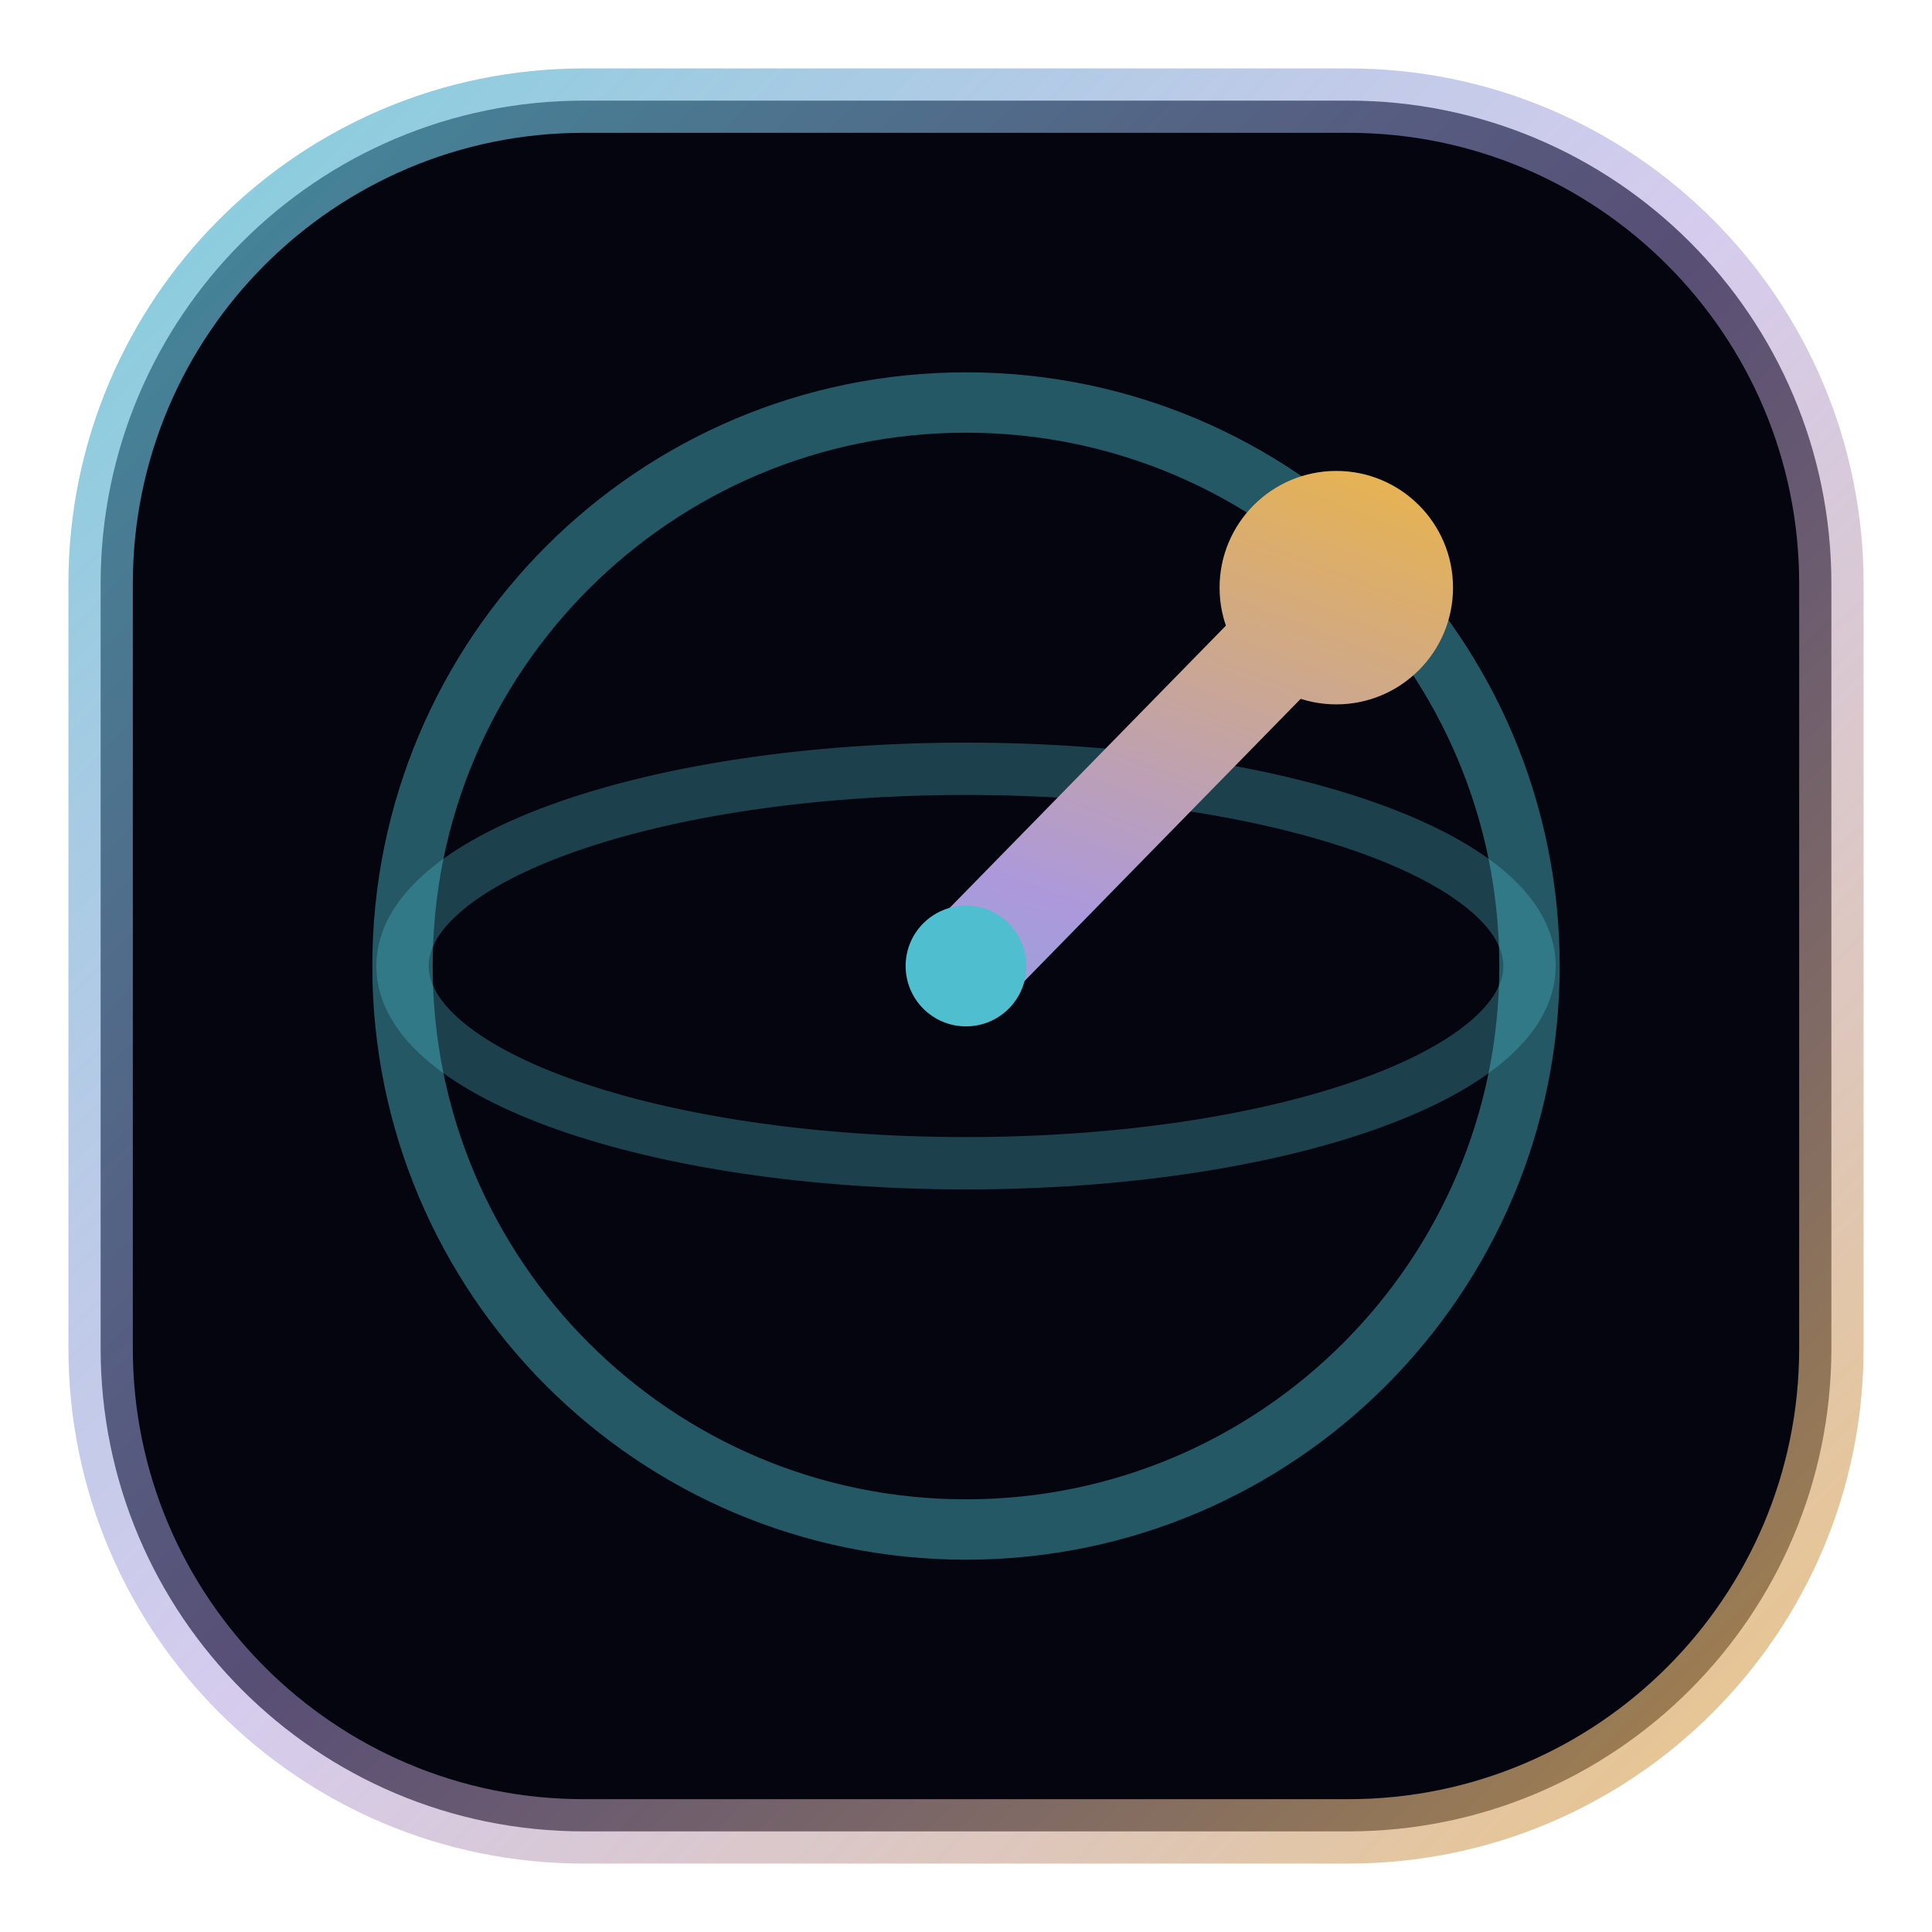
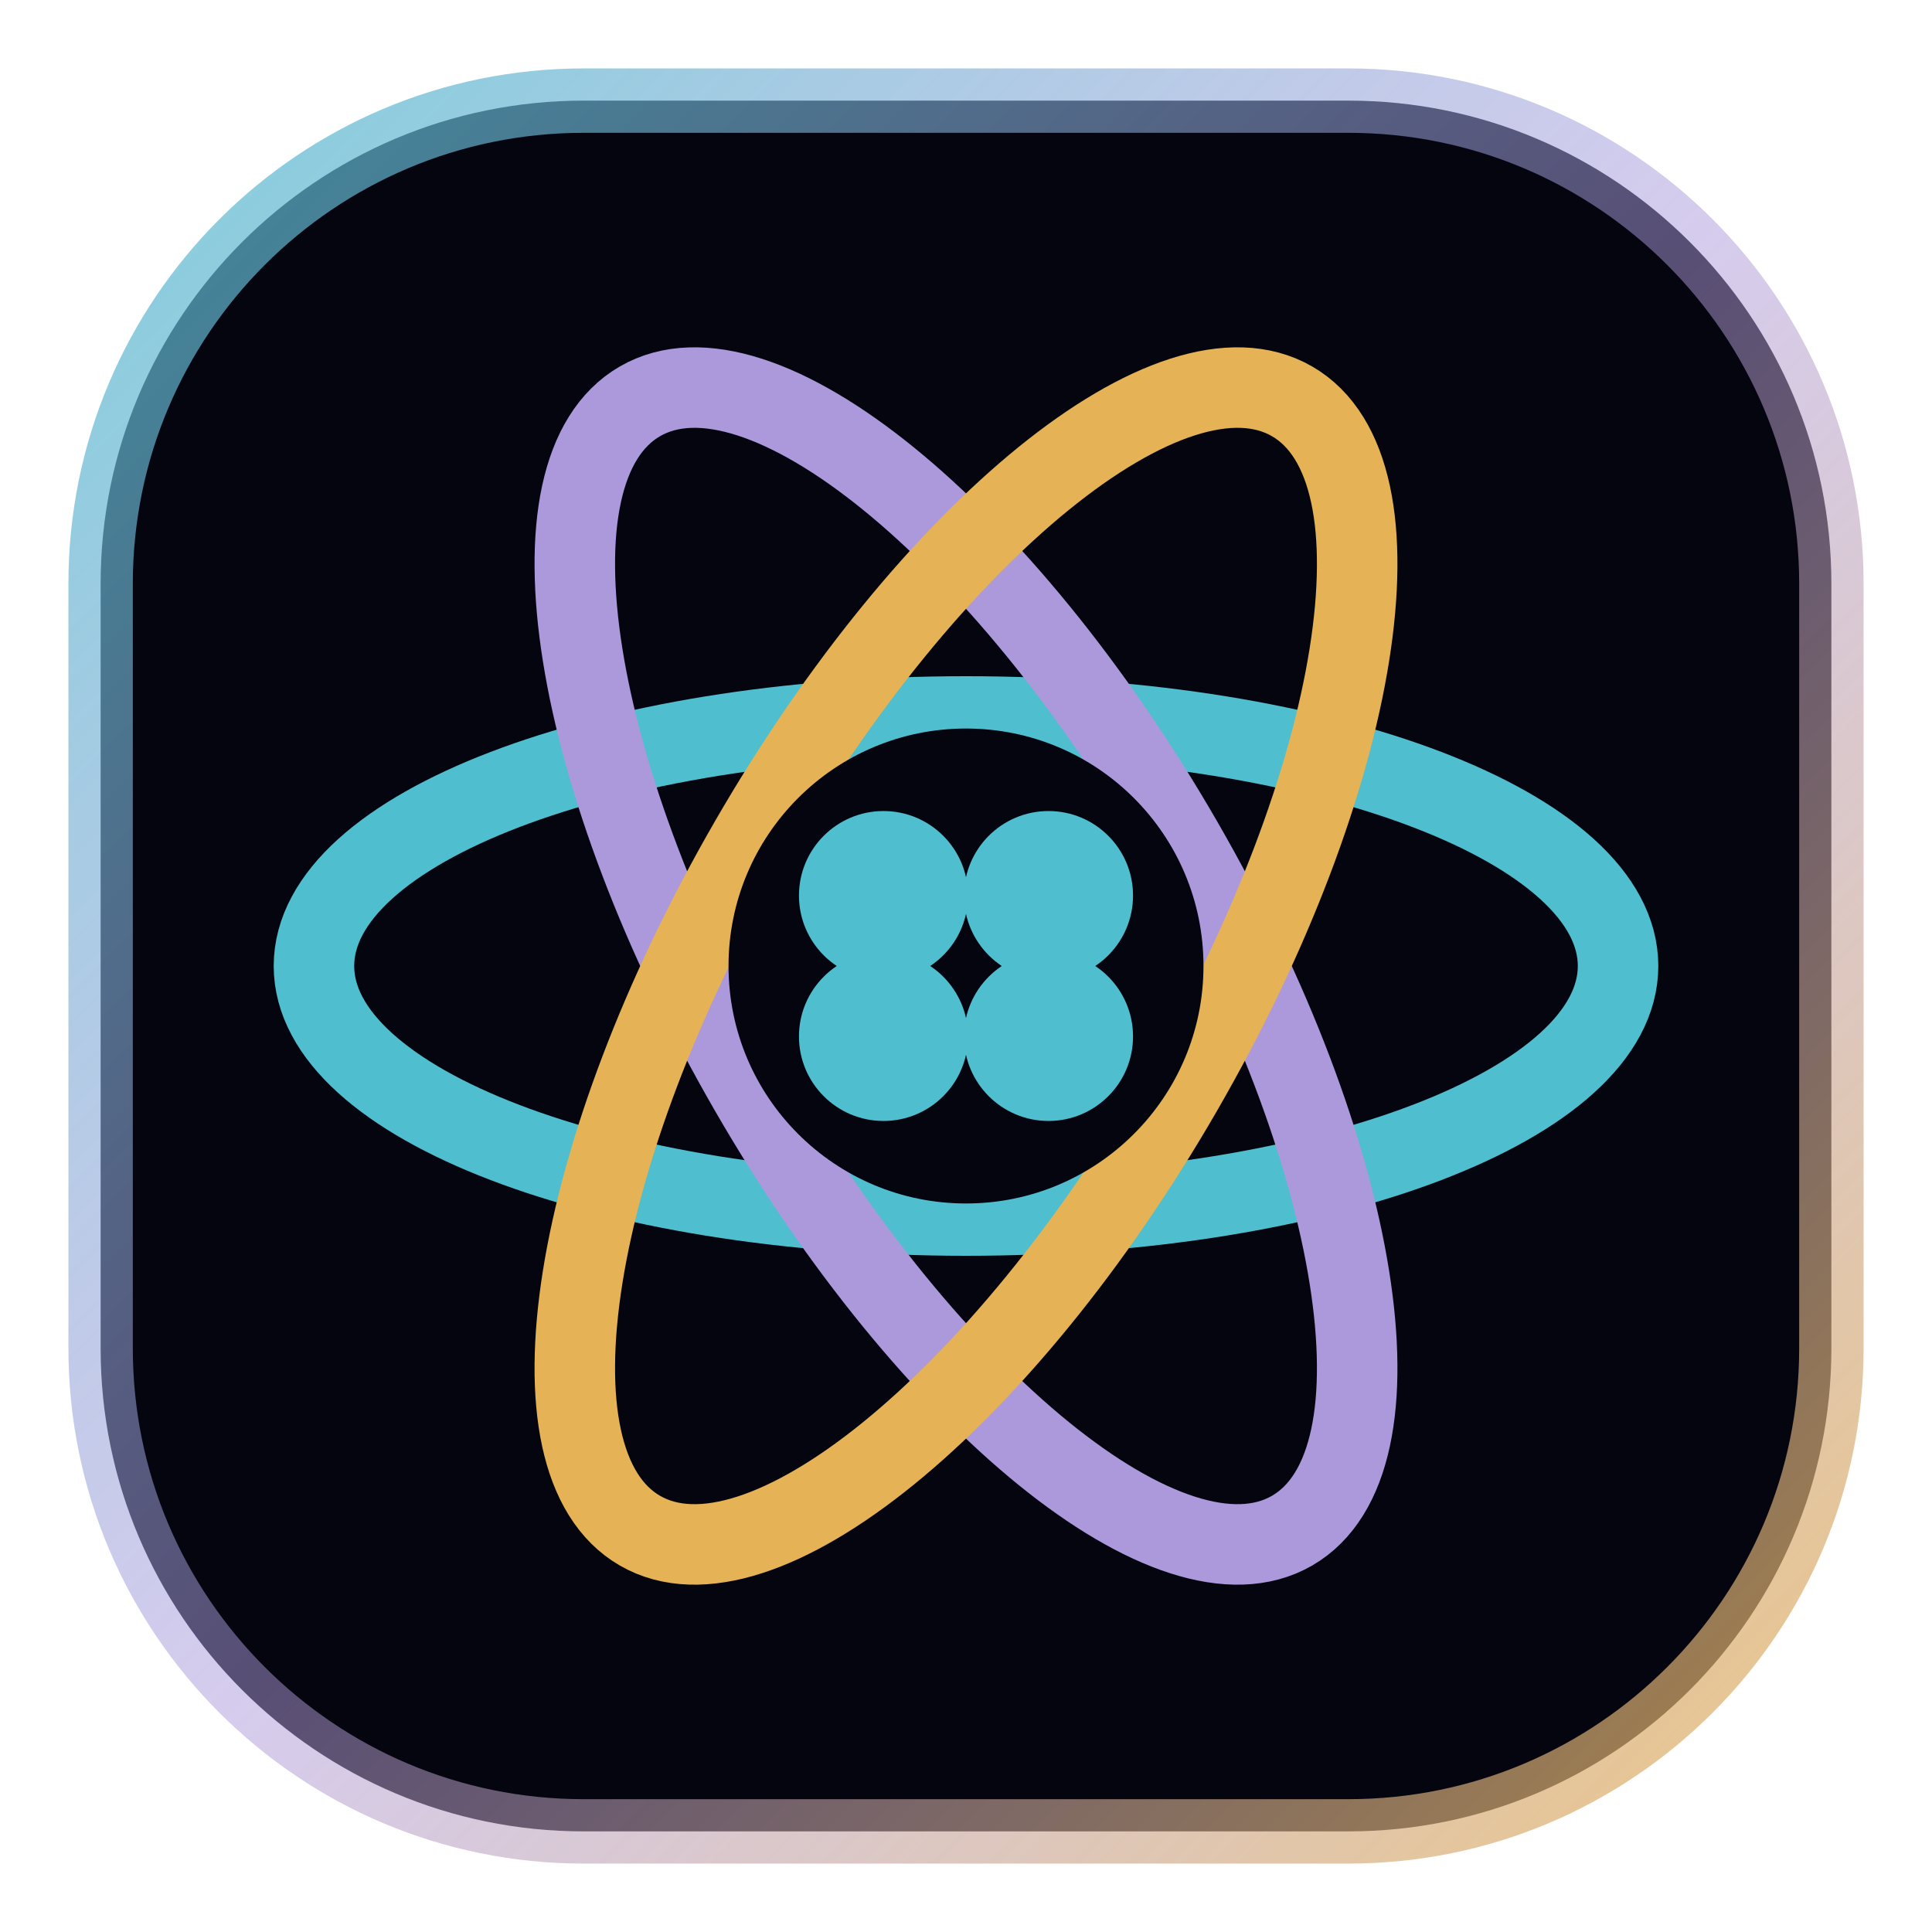
<svg xmlns="http://www.w3.org/2000/svg" width="48" height="48" viewBox="0 0 48 48" fill="none" role="img" aria-label="Quantum Computing">
  <defs>
-     <linearGradient id="qc-state" x1="24" y1="38" x2="34" y2="12" gradientUnits="userSpaceOnUse">
-       <stop offset="0" stop-color="#4FBECE" />
-       <stop offset="0.55" stop-color="#AC99DC" />
-       <stop offset="1" stop-color="#E5B255" />
-     </linearGradient>
    <linearGradient id="qc-border" x1="2" y1="2" x2="46" y2="46" gradientUnits="userSpaceOnUse">
      <stop offset="0" stop-color="#4FBECE" stop-opacity="0.75" />
      <stop offset="0.5" stop-color="#AC99DC" stop-opacity="0.5" />
      <stop offset="1" stop-color="#E5B255" stop-opacity="0.75" />
    </linearGradient>
  </defs>
  <rect x="2.5" y="2.5" width="43" height="43" rx="12" fill="#04050f" stroke="url(#qc-border)" stroke-width="1.6" />
-   <circle cx="24" cy="24" r="14" fill="none" stroke="#4FBECE" stroke-opacity="0.45" stroke-width="1.5" />
-   <ellipse cx="24" cy="24" rx="14" ry="4.9" fill="none" stroke="#4FBECE" stroke-opacity="0.32" stroke-width="1.3" />
-   <path d="M24 24 L33.2 14.6" stroke="url(#qc-state)" stroke-width="2.6" stroke-linecap="round" />
-   <circle cx="33.2" cy="14.6" r="2.9" fill="url(#qc-state)" />
-   <circle cx="24" cy="24" r="1.5" fill="#4FBECE" />
+   <g fill="none" stroke-width="2">
+     <ellipse cx="24" cy="24" rx="16.2" ry="6.2" stroke="#4FBECE" />
+     <ellipse cx="24" cy="24" rx="16.2" ry="6.2" stroke="#AC99DC" transform="rotate(60 24 24)" />
+     <ellipse cx="24" cy="24" rx="16.2" ry="6.2" stroke="#E5B255" transform="rotate(120 24 24)" />
+   </g>
+   <circle cx="24" cy="24" r="5.9" fill="#04050f" />
+   <g fill="#4FBECE">
+     <circle cx="21.95" cy="22.25" r="2.1" />
+     <circle cx="26.05" cy="22.25" r="2.1" />
+     <circle cx="21.95" cy="25.75" r="2.1" />
+     <circle cx="26.05" cy="25.75" r="2.1" />
+   </g>
</svg>
